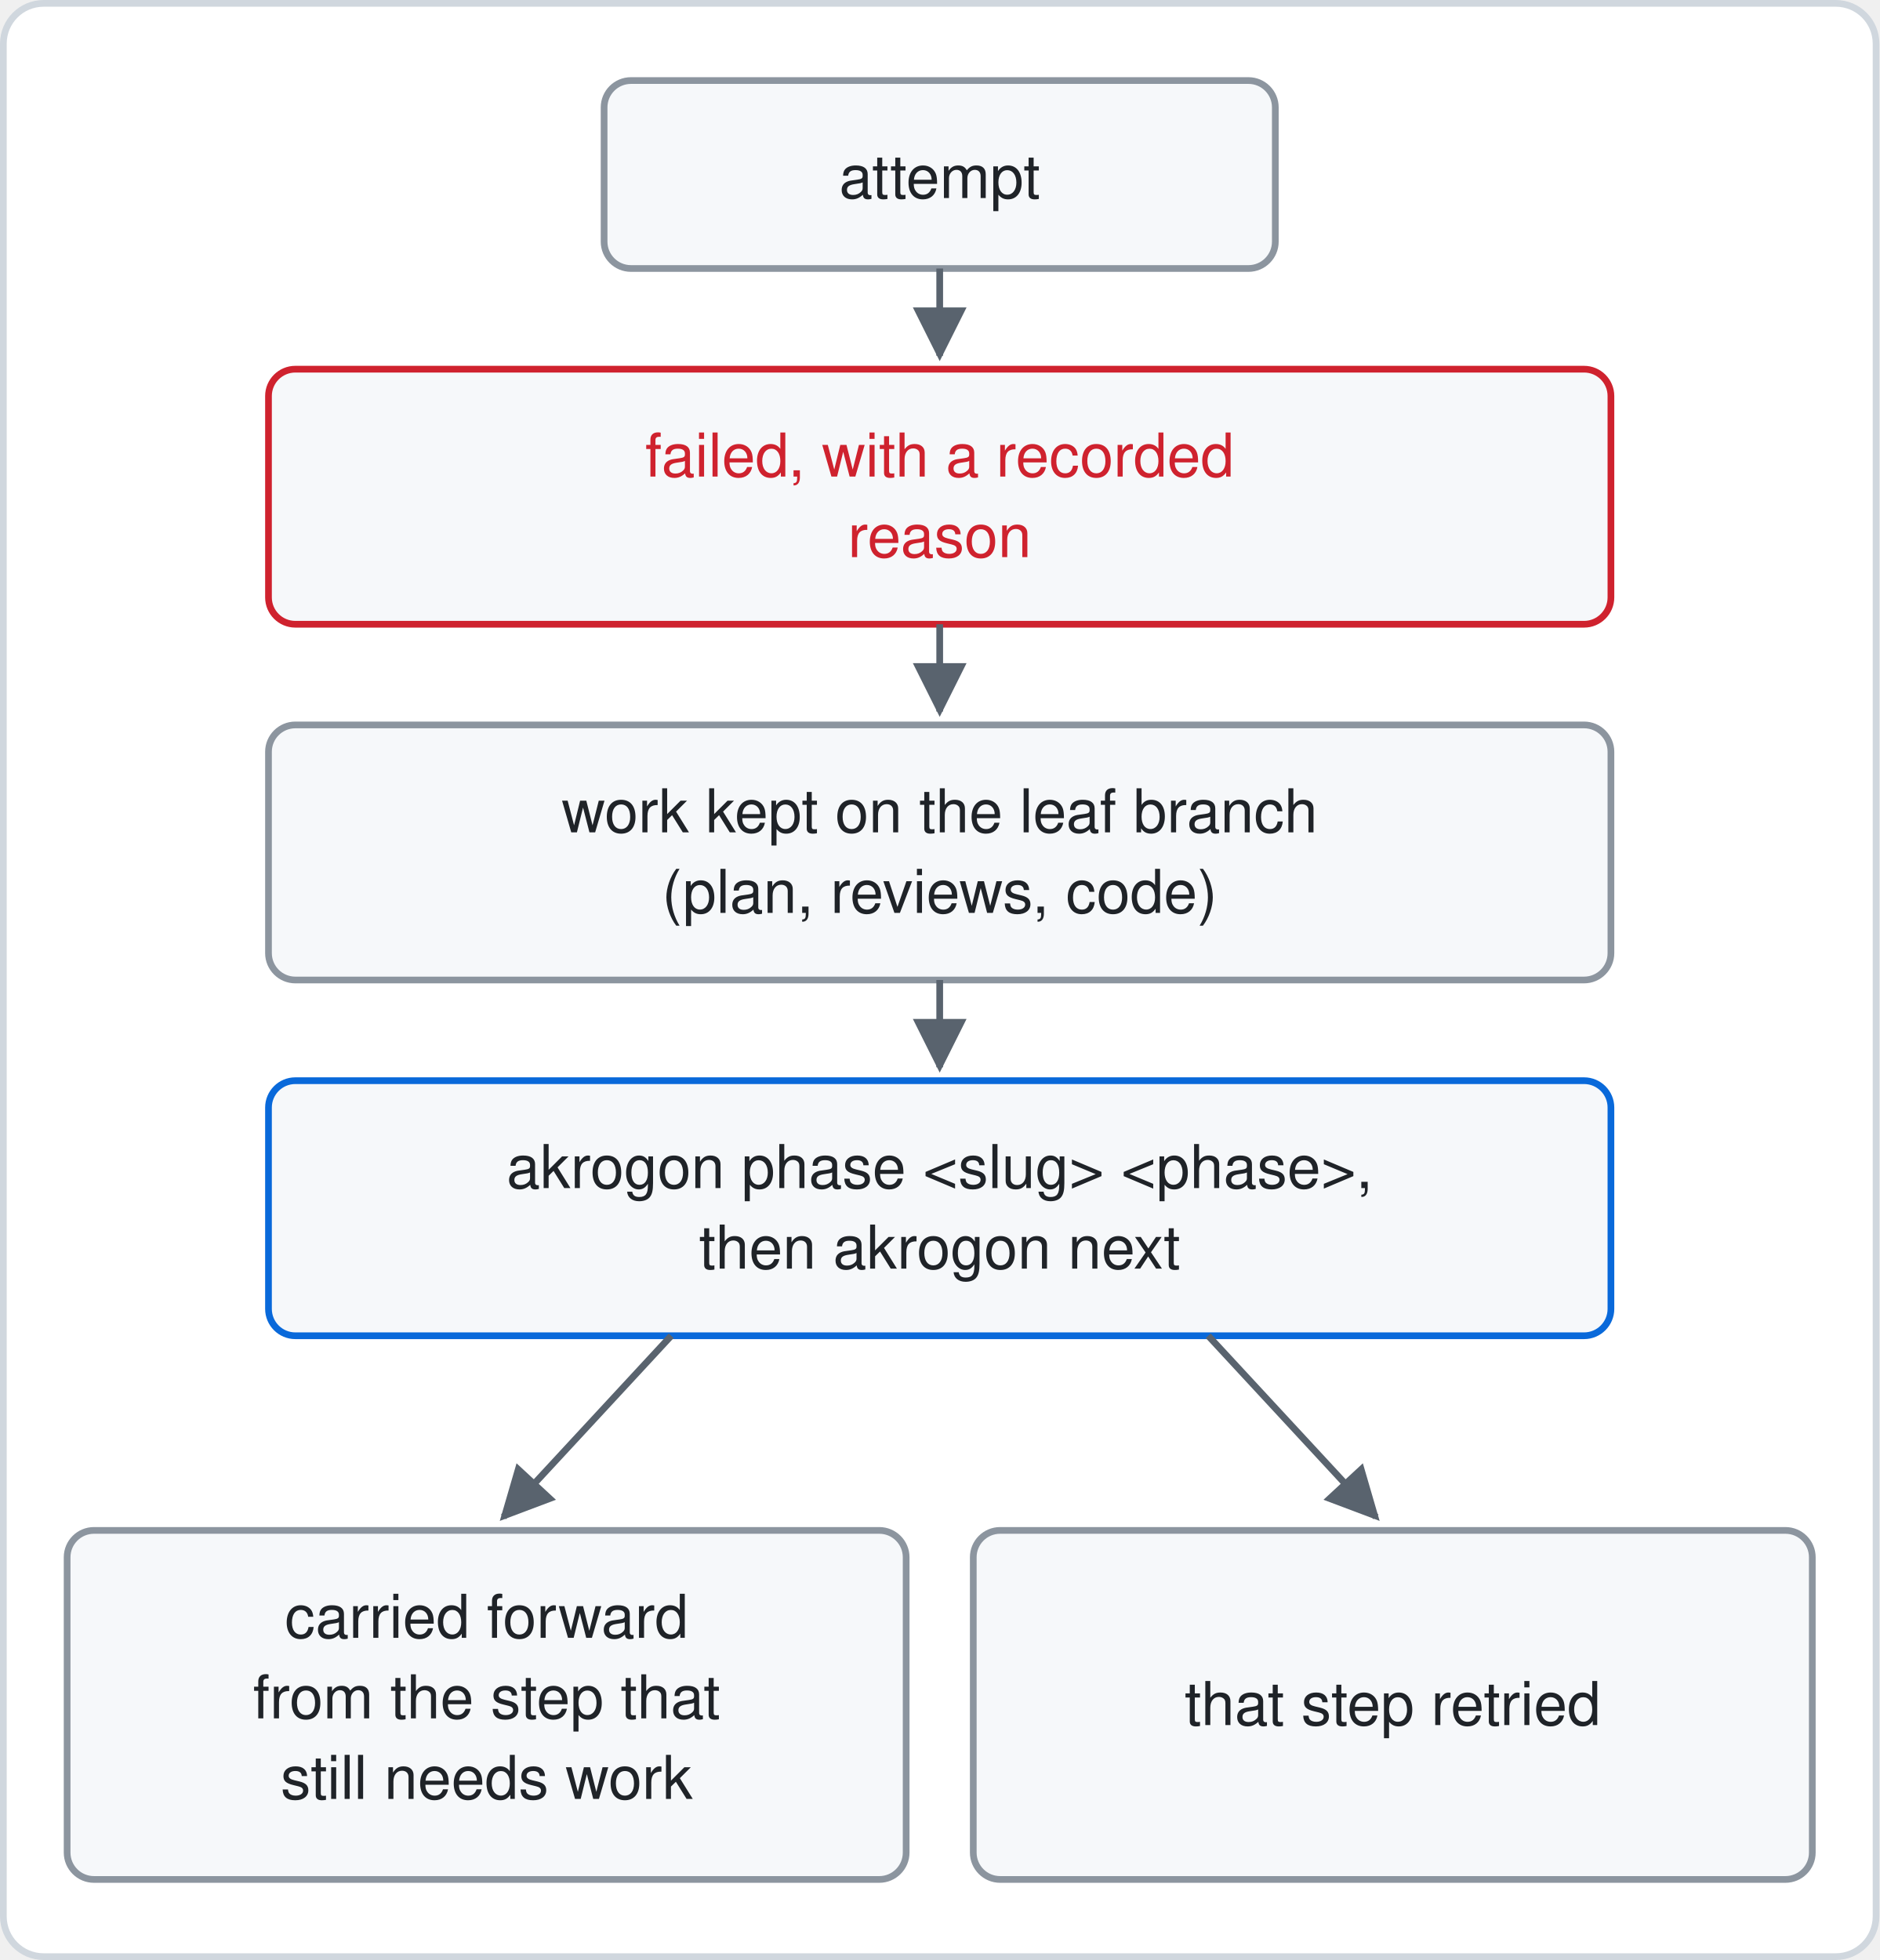
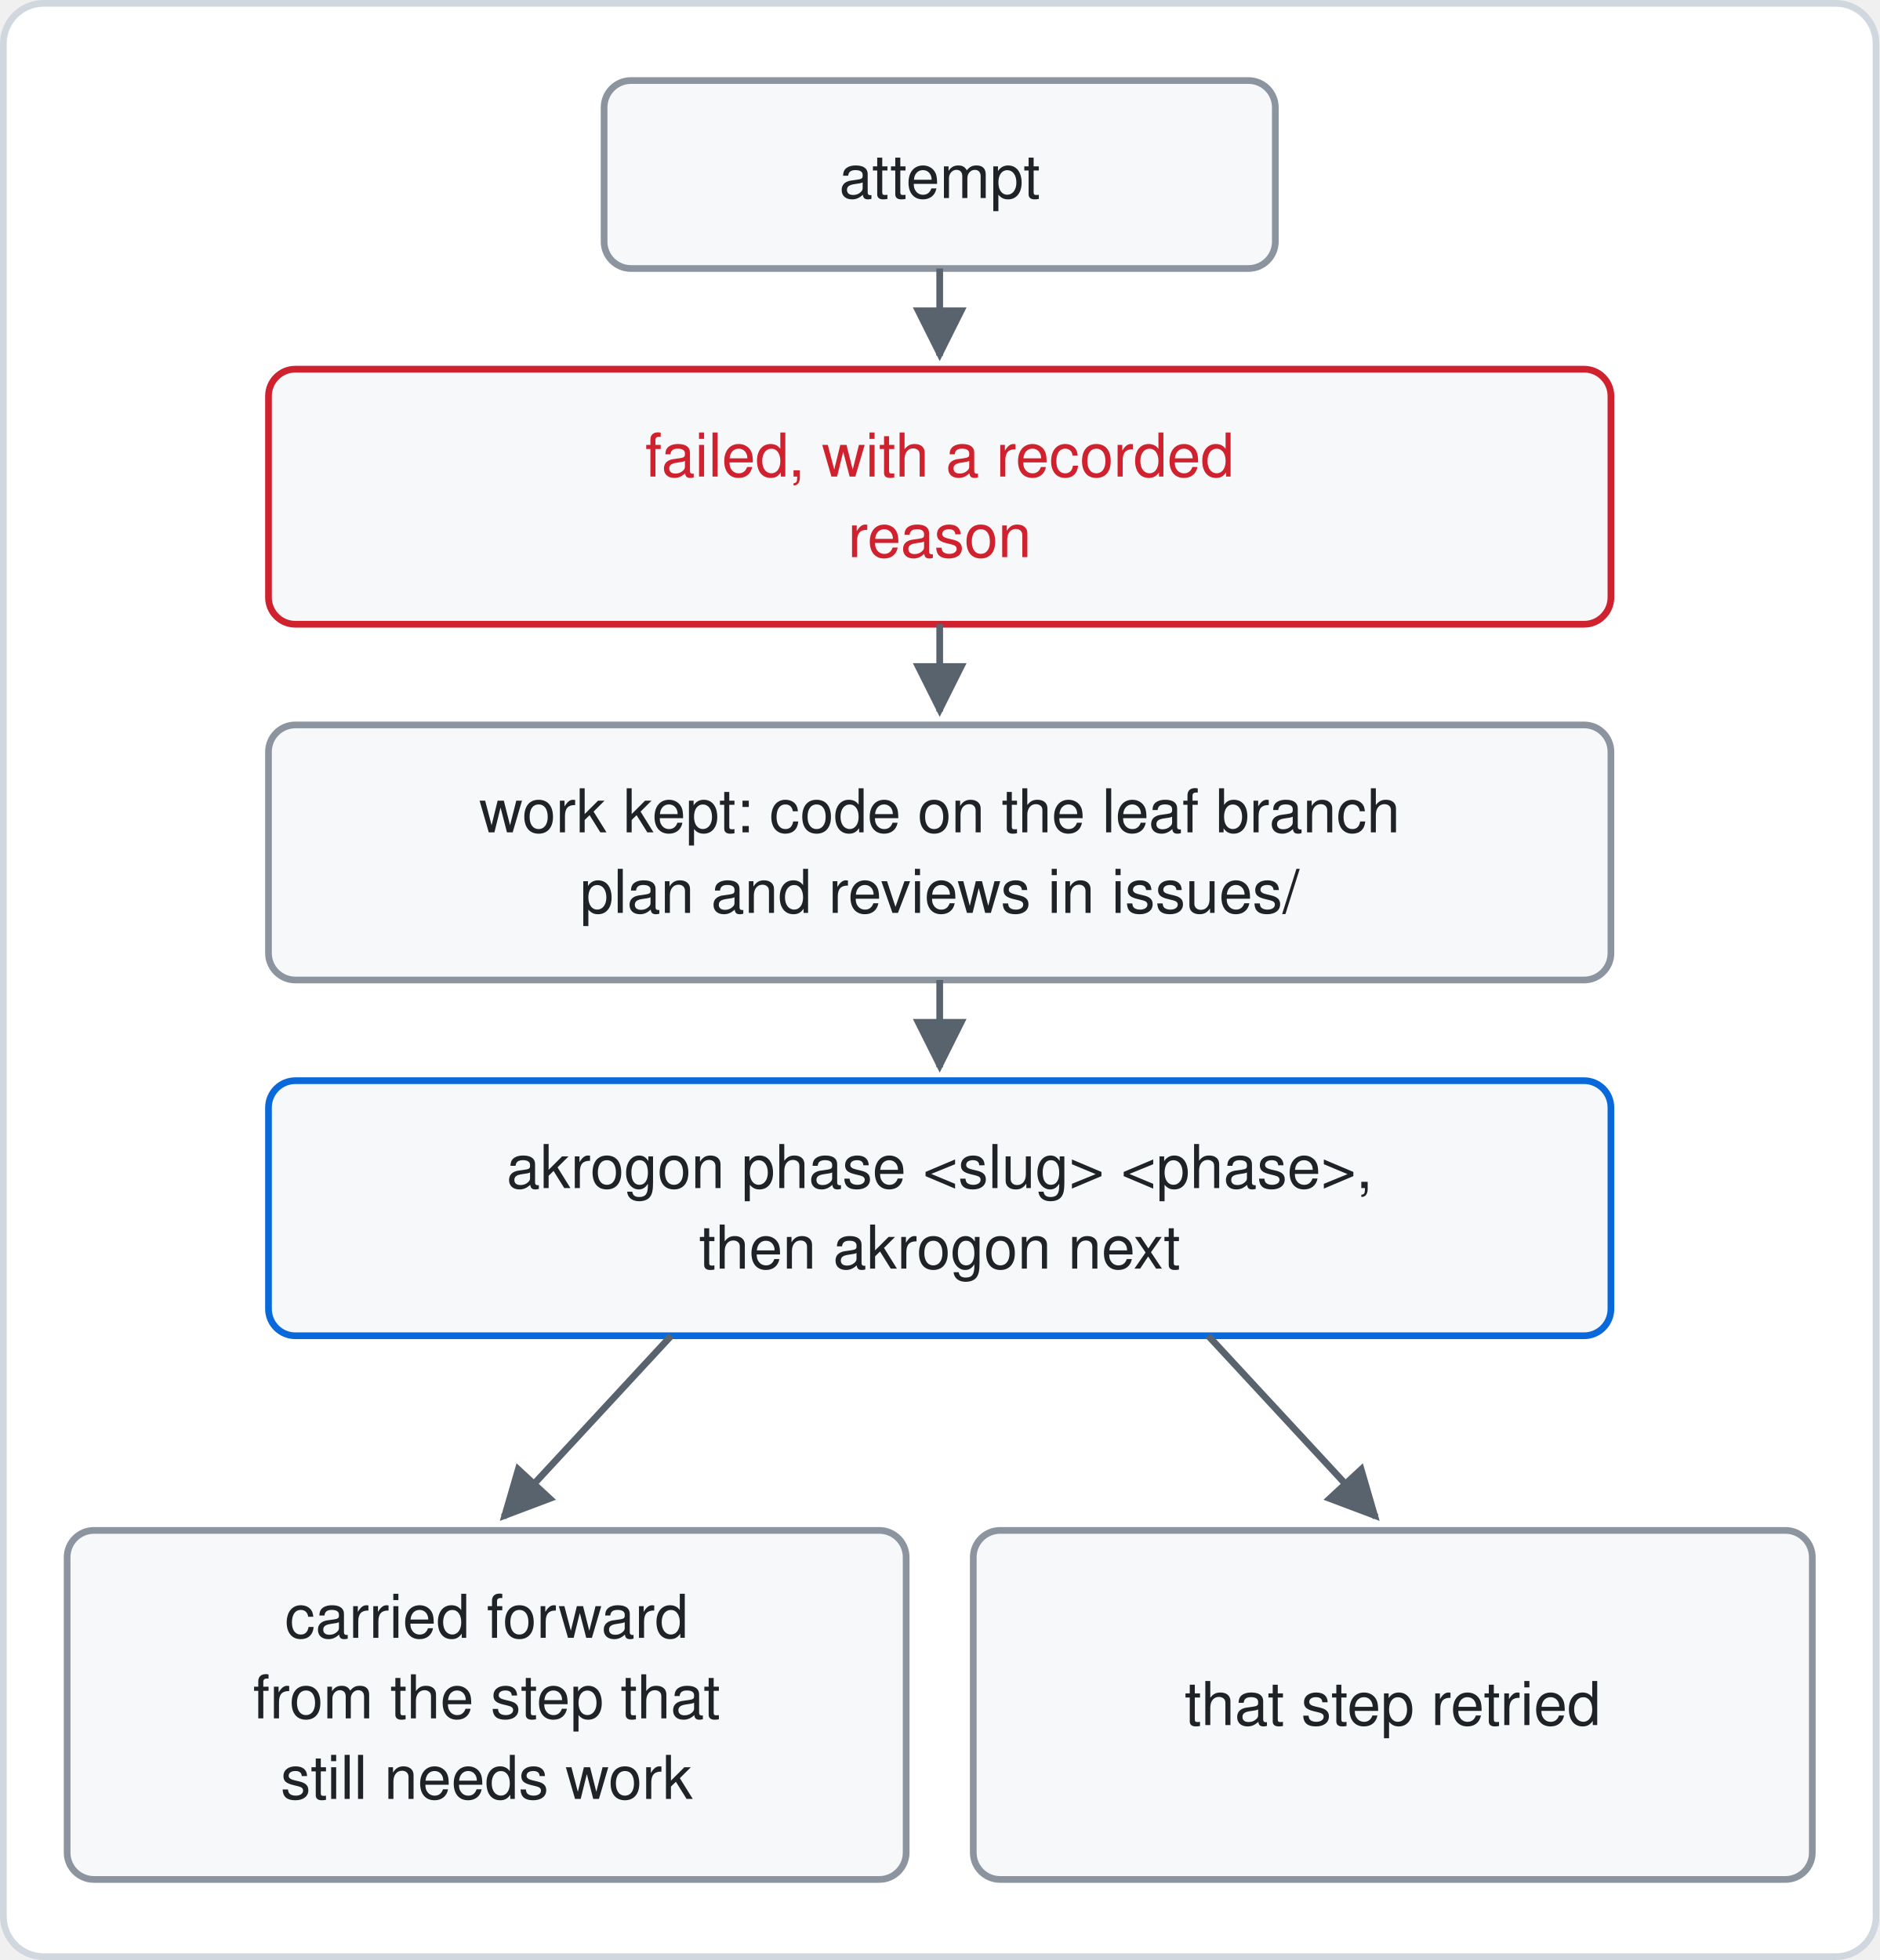
<svg xmlns="http://www.w3.org/2000/svg" viewBox="0 0 560 584" width="560" height="584" role="img">
  <style>
    text { font-family: system-ui, -apple-system, "Segoe UI", Helvetica, Arial, sans-serif; font-size: 18px; fill: #1f2328; text-anchor: middle; }
    .node { fill: #f6f8fa; stroke: #8c959f; stroke-width: 2; }
    .edge { stroke: #59636e; stroke-width: 2; fill: none; }
  </style>
  <defs>
    <marker id="arrow" viewBox="0 0 10 10" refX="9" refY="5" markerWidth="8" markerHeight="8" orient="auto-start-reverse">
      <path d="M0 0 L10 5 L0 10 z" fill="#59636e" />
    </marker>
  </defs>
  <rect x="1" y="1" width="558" height="582" rx="12" fill="#ffffff" stroke="#d0d7de" stroke-width="2" />
  <rect class="node" x="180" y="24" width="200" height="56" rx="8" />
  <text x="280" y="59">attempt</text>
  <line class="edge" x1="280" y1="80" x2="280" y2="106" marker-end="url(#arrow)" />
  <rect class="node" x="80" y="110" width="400" height="76" rx="8" style="stroke: #cf222e;" />
  <text x="280" y="142" style="fill: #cf222e;">failed, with a recorded</text>
  <text x="280" y="166" style="fill: #cf222e;">reason</text>
  <line class="edge" x1="280" y1="186" x2="280" y2="212" marker-end="url(#arrow)" />
  <rect class="node" x="80" y="216" width="400" height="76" rx="8" />
-   <text x="280" y="248">work kept on the leaf branch</text>
-   <text x="280" y="272">(plan, reviews, code)</text>
+   <text x="280" y="248">work kept: code on the leaf branch</text>
+   <text x="280" y="272">plan and reviews in issues/</text>
  <line class="edge" x1="280" y1="292" x2="280" y2="318" marker-end="url(#arrow)" />
  <rect class="node" x="80" y="322" width="400" height="76" rx="8" style="stroke: #0969da;" />
  <text x="280" y="354">akrogon phase &lt;slug&gt; &lt;phase&gt;,</text>
  <text x="280" y="378">then akrogon next</text>
  <line class="edge" x1="200" y1="398" x2="150" y2="452" marker-end="url(#arrow)" />
  <line class="edge" x1="360" y1="398" x2="410" y2="452" marker-end="url(#arrow)" />
  <rect class="node" x="20" y="456" width="250" height="104" rx="8" />
  <text x="145" y="488">carried forward</text>
  <text x="145" y="512">from the step that</text>
  <text x="145" y="536">still needs work</text>
  <rect class="node" x="290" y="456" width="250" height="104" rx="8" />
  <text x="415" y="514">that step retried</text>
</svg>
